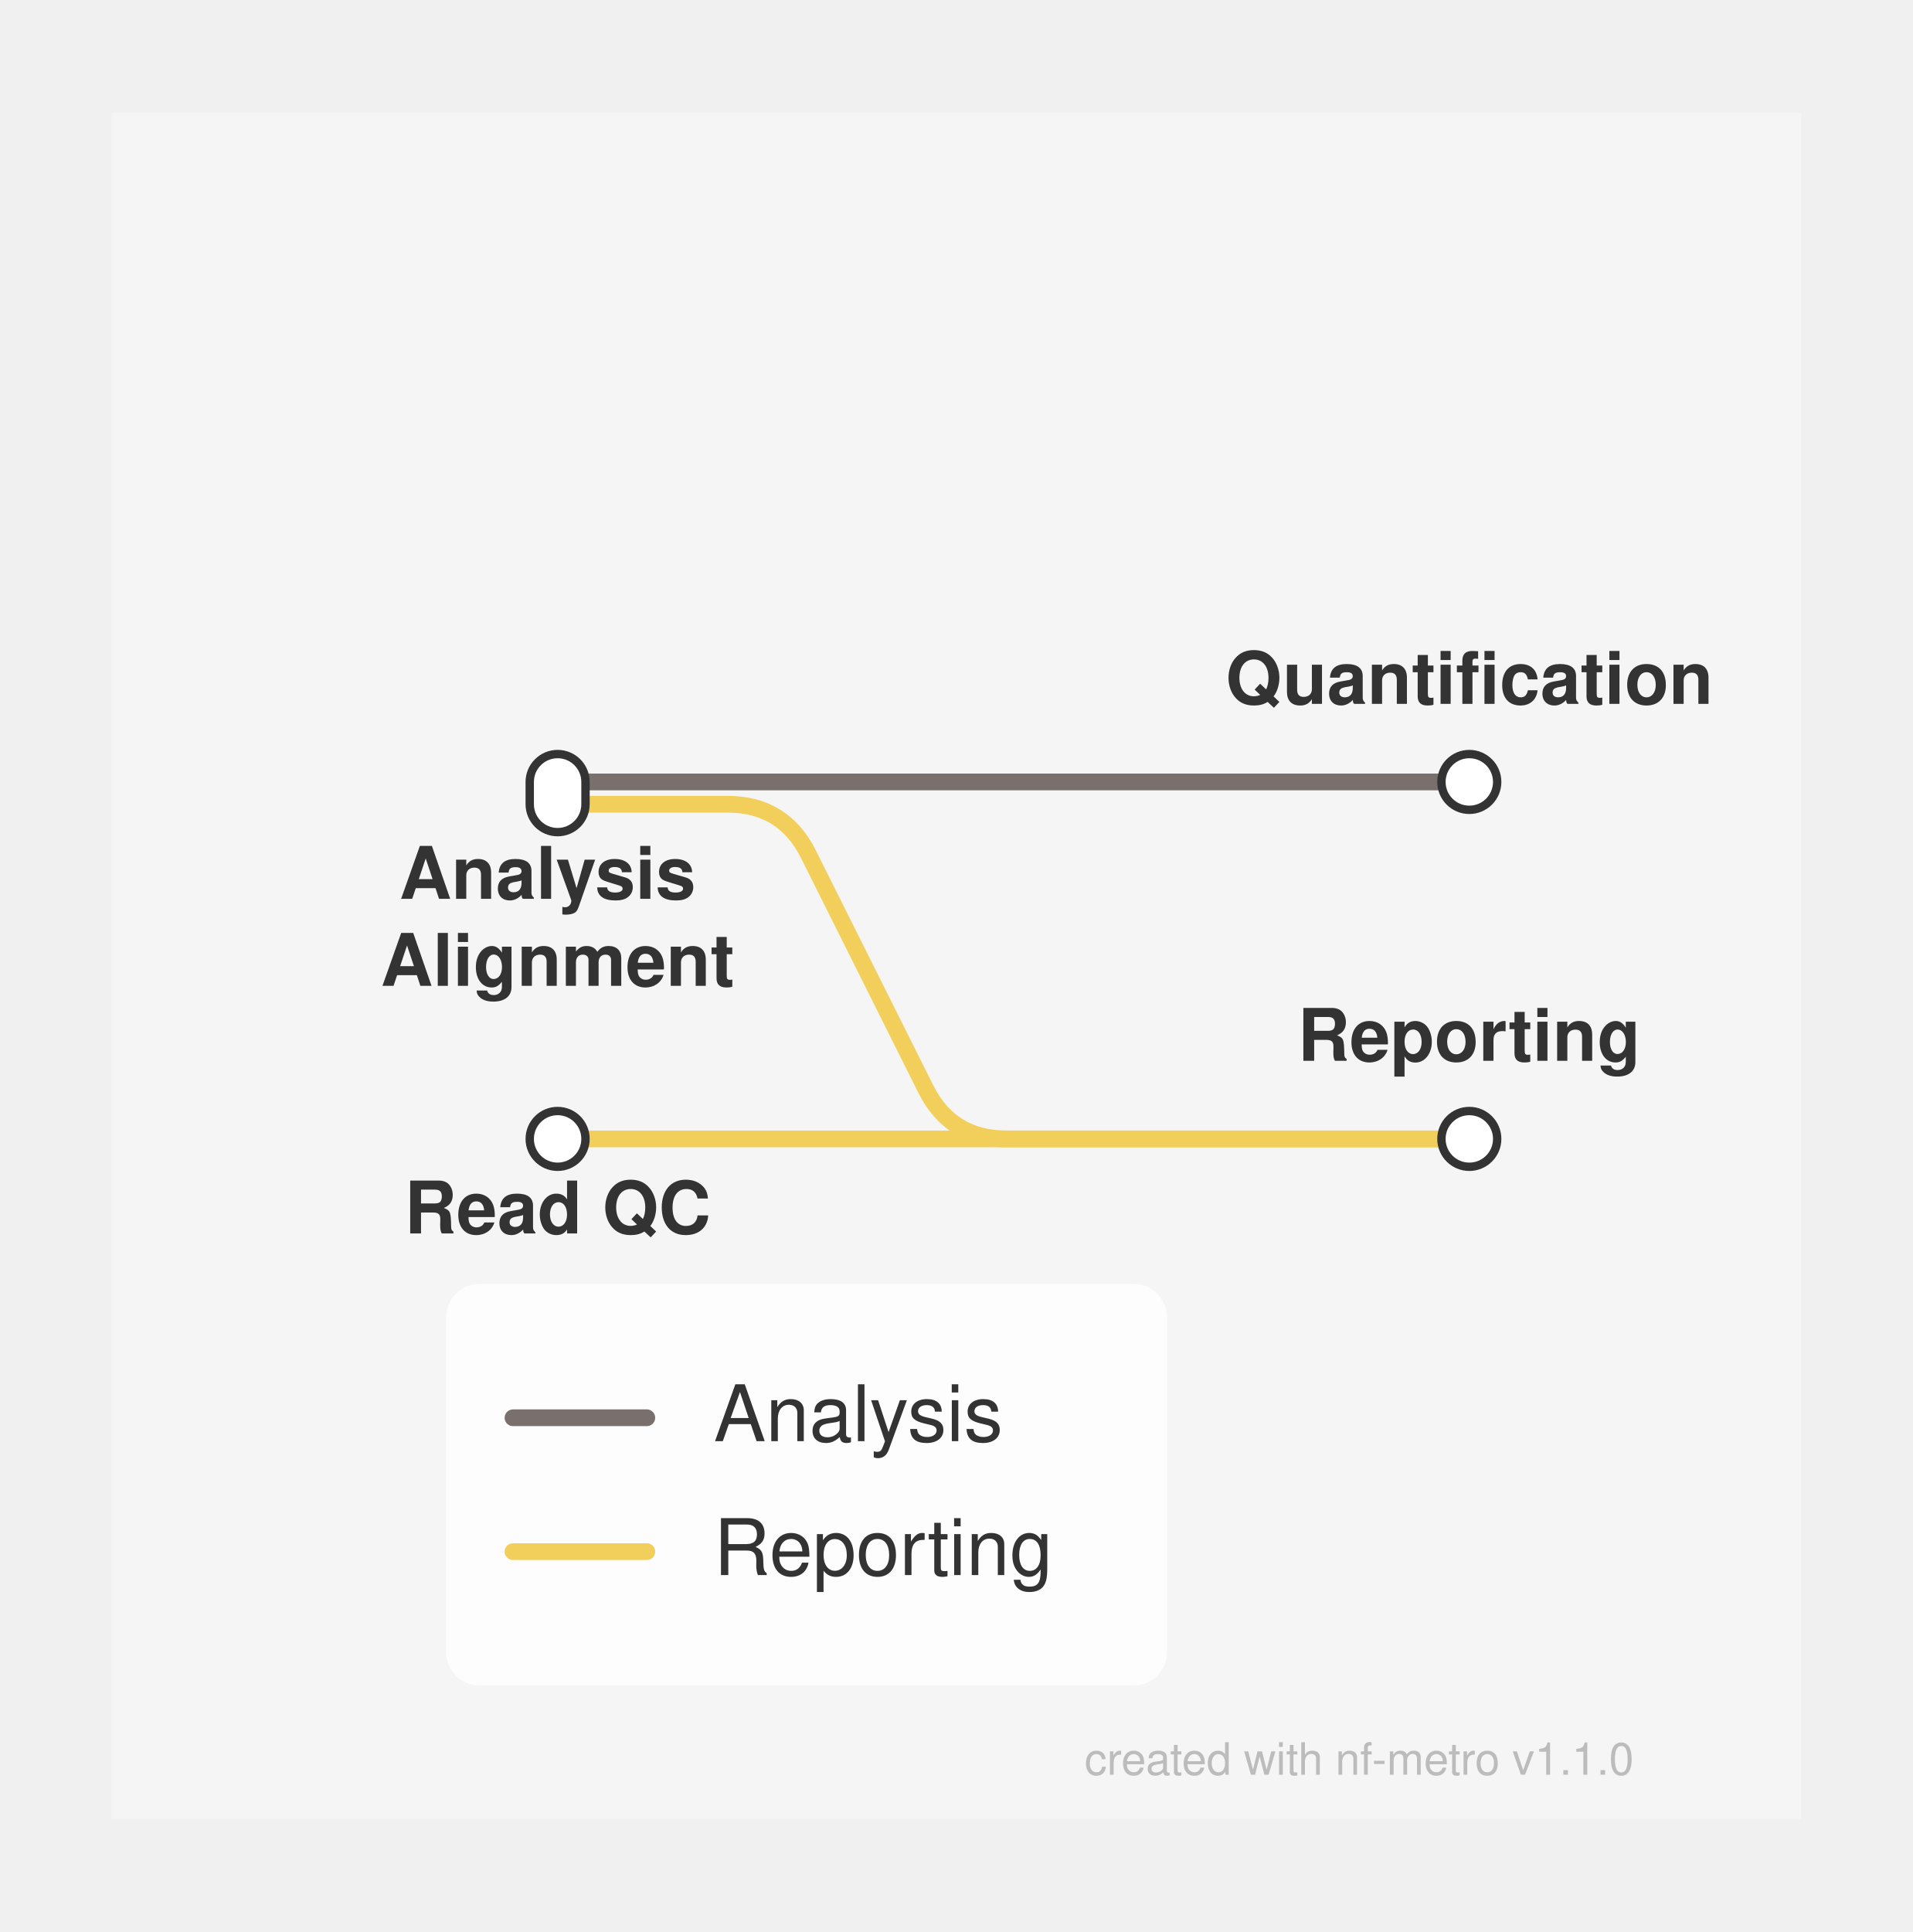
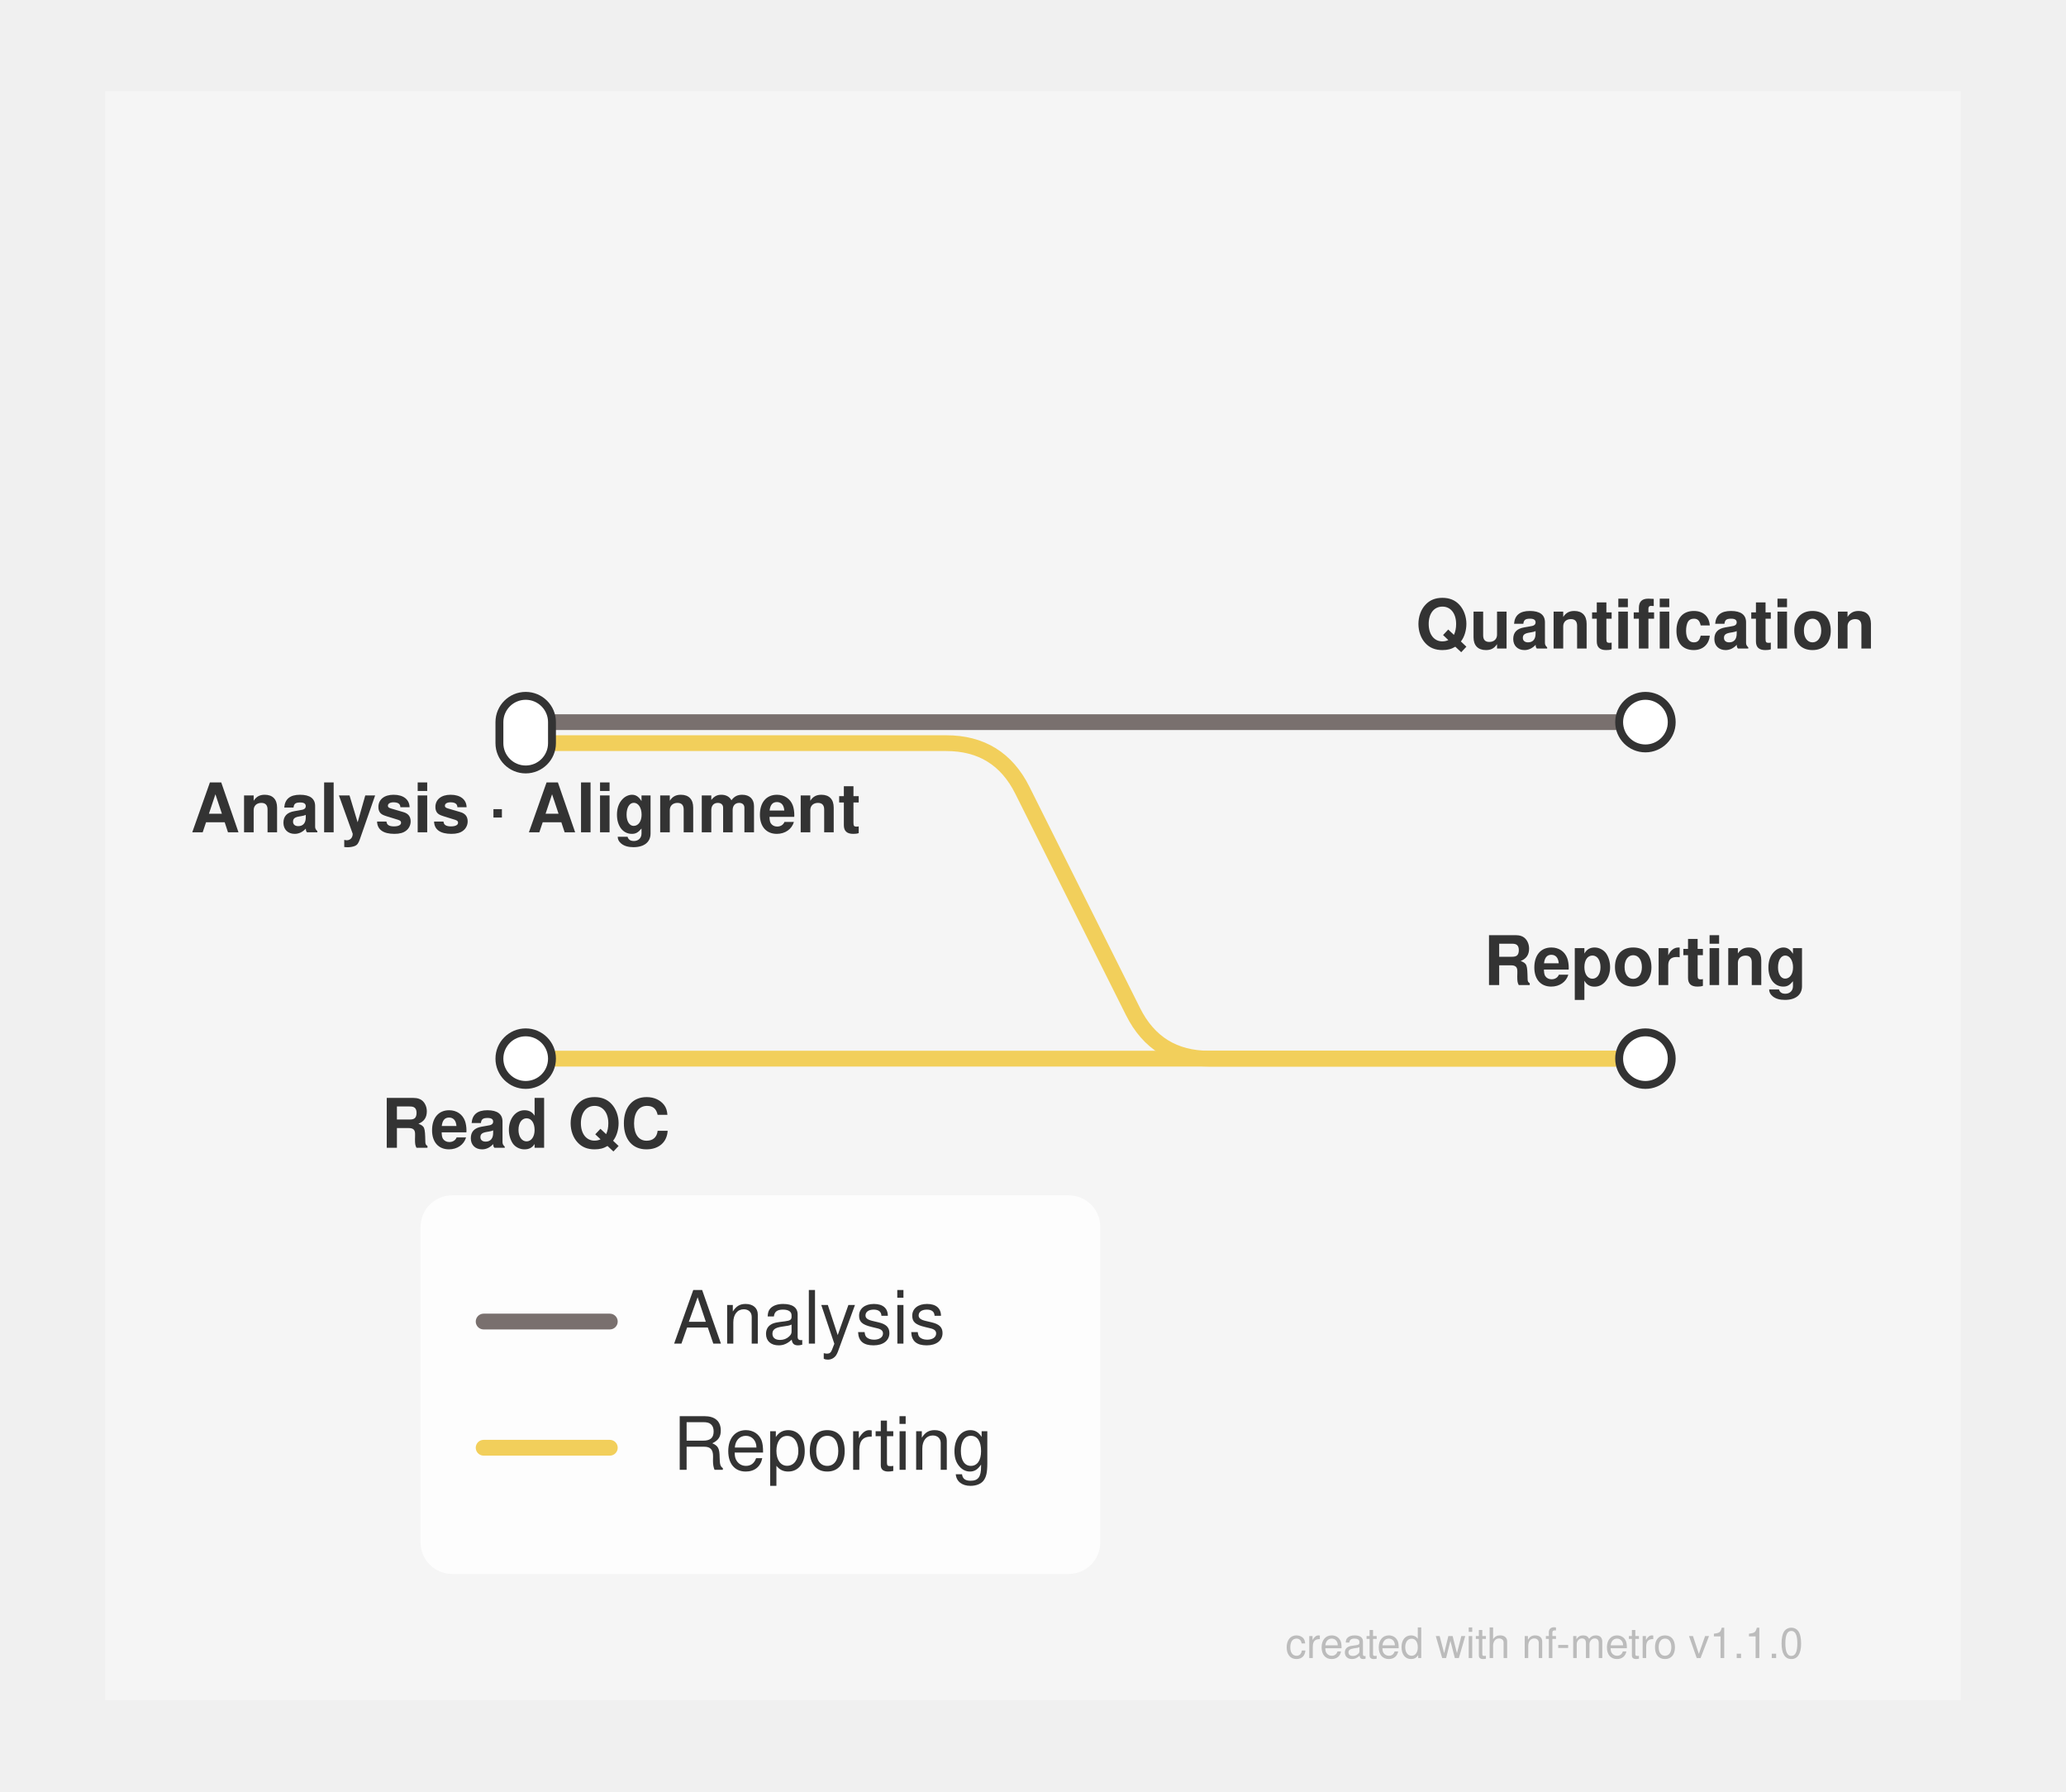
- <svg xmlns="http://www.w3.org/2000/svg" width="303" height="306" viewBox="-20 0 343 306" style="color-scheme: light">
+ <svg xmlns="http://www.w3.org/2000/svg" width="353" height="306" viewBox="-20 0 393 306" style="color-scheme: light">
  <defs>
</defs>
  <style>.nf-metro-bg { fill: var(--nfm-map-bg, light-dark(#f5f5f5, #2b2b2b)); }
.nf-metro-title { fill: var(--nfm-map-title-color, light-dark(#111111, #ffffff)); }
.nf-metro-station-label { fill: var(--nfm-map-label-color, light-dark(#333333, #e0e0e0)); }
.nf-metro-section-box { fill: var(--nfm-map-section-fill, light-dark(#ededed, #373737)); stroke: var(--nfm-map-section-stroke, light-dark(#e6e6e6, #595959)); }
.nf-metro-section-label { fill: var(--nfm-map-section-label-color, light-dark(#666666, #c8c8c8)); }
.nf-metro-group-label { fill: var(--nfm-map-section-label-color, light-dark(#666666, #c8c8c8)); }
.nf-metro-group-underline { stroke: var(--nfm-map-section-label-color, light-dark(#666666, #c8c8c8)); }
.nf-metro-legend-bg { fill: var(--nfm-map-legend-bg, light-dark(rgba(255, 255, 255, 0.8), rgba(0, 0, 0, 0.3))); }
.nf-metro-legend-text { fill: var(--nfm-map-legend-text-color, light-dark(#333333, #e0e0e0)); }
.nf-metro-marker-stroke { stroke: var(--nfm-map-marker-stroke, light-dark(#333333, #f0f0f0)); }
.nf-metro-label-halo { fill: var(--nfm-map-bg, light-dark(#f5f5f5, #2b2b2b)); stroke: var(--nfm-map-bg, light-dark(#f5f5f5, #2b2b2b)); }</style>
-   <rect x="0" y="0" width="303" height="306" fill="#f5f5f5" class="nf-metro-bg" />
-   <path d="M80.0,124.0 L110.5,124.0 Q120.5,124.0,124.972,132.944 L146.028,175.056 Q150.5,184.0,160.5,184.0 L243.5,184.0" stroke="#F2CF5B" stroke-width="3.0" fill="none" stroke-linecap="round" stroke-linejoin="round" class="metro-line-report" data-line-id="report" />
-   <path d="M80.0,184.0 L243.5,184.0" stroke="#F2CF5B" stroke-width="3.0" stroke-linecap="round" class="metro-line-report" data-line-id="report" />
-   <path d="M80.0,120.0 L243.5,120.0" stroke="#79706E" stroke-width="3.0" stroke-linecap="round" class="metro-line-generic" data-line-id="generic" />
+   <rect x="0" y="0" width="353" height="306" fill="#f5f5f5" class="nf-metro-bg" />
+   <path d="M80.0,124.0 L160.0,124.0 Q170.0,124.0,174.472,132.944 L195.528,175.056 Q200.0,184.0,210.0,184.0 L293.0,184.0" stroke="#F2CF5B" stroke-width="3.0" fill="none" stroke-linecap="round" stroke-linejoin="round" class="metro-line-report" data-line-id="report" />
+   <path d="M80.0,184.0 L293.0,184.0" stroke="#F2CF5B" stroke-width="3.0" stroke-linecap="round" class="metro-line-report" data-line-id="report" />
+   <path d="M80.0,120.0 L293.0,120.0" stroke="#79706E" stroke-width="3.0" stroke-linecap="round" class="metro-line-generic" data-line-id="generic" />
  <g class="nf-metro-station-group" data-node-id="g_qc_report" data-node-cx="80.0" data-node-cy="184.0" data-node-r="5.0" data-node-groups="report" data-node-w="10.0" data-node-h="10.0" data-node-rx="5.0">
    <rect x="75.0" y="179.0" width="10.0" height="10.0" rx="5.0" ry="5.0" fill="#ffffff" stroke="#333333" stroke-width="1.5" class="nf-metro-station" data-station-id="g_qc_report" data-station-lines="report" data-station-label="Read QC" />
  </g>
  <g class="nf-metro-station-group" data-node-id="g_generic_align_generic" data-node-cx="80.0" data-node-cy="122.0" data-node-r="5.0" data-node-groups="generic,report" data-node-w="10.0" data-node-h="14.0" data-node-rx="5.0">
-     <rect x="75.0" y="115.0" width="10.0" height="14.0" rx="5.0" ry="5.0" fill="#ffffff" stroke="#333333" stroke-width="1.5" class="nf-metro-station" data-station-id="g_generic_align_generic" data-station-lines="generic,report" data-station-label="Analysis Alignment" />
+     <rect x="75.0" y="115.0" width="10.0" height="14.0" rx="5.0" ry="5.0" fill="#ffffff" stroke="#333333" stroke-width="1.5" class="nf-metro-station" data-station-id="g_generic_align_generic" data-station-lines="generic,report" data-station-label="Analysis · Alignment" />
  </g>
-   <g class="nf-metro-station-group" data-node-id="g_quantify_quantify" data-node-cx="243.5" data-node-cy="120.0" data-node-r="5.0" data-node-groups="generic" data-node-w="10.0" data-node-h="10.0" data-node-rx="5.0">
-     <rect x="238.5" y="115.0" width="10.0" height="10.0" rx="5.0" ry="5.0" fill="#ffffff" stroke="#333333" stroke-width="1.5" class="nf-metro-station" data-station-id="g_quantify_quantify" data-station-lines="generic" data-station-label="Quantification" />
+   <g class="nf-metro-station-group" data-node-id="g_quantify_quantify" data-node-cx="293.0" data-node-cy="120.0" data-node-r="5.0" data-node-groups="generic" data-node-w="10.0" data-node-h="10.0" data-node-rx="5.0">
+     <rect x="288.0" y="115.0" width="10.0" height="10.0" rx="5.0" ry="5.0" fill="#ffffff" stroke="#333333" stroke-width="1.5" class="nf-metro-station" data-station-id="g_quantify_quantify" data-station-lines="generic" data-station-label="Quantification" />
  </g>
-   <g class="nf-metro-station-group" data-node-id="g_report_report" data-node-cx="243.5" data-node-cy="184.0" data-node-r="5.0" data-node-groups="report" data-node-w="10.0" data-node-h="10.0" data-node-rx="5.0">
-     <rect x="238.5" y="179.0" width="10.0" height="10.0" rx="5.0" ry="5.0" fill="#ffffff" stroke="#333333" stroke-width="1.5" class="nf-metro-station" data-station-id="g_report_report" data-station-lines="report" data-station-label="Reporting" />
+   <g class="nf-metro-station-group" data-node-id="g_report_report" data-node-cx="293.0" data-node-cy="184.0" data-node-r="5.0" data-node-groups="report" data-node-w="10.0" data-node-h="10.0" data-node-rx="5.0">
+     <rect x="288.0" y="179.0" width="10.0" height="10.0" rx="5.0" ry="5.0" fill="#ffffff" stroke="#333333" stroke-width="1.5" class="nf-metro-station" data-station-id="g_report_report" data-station-lines="report" data-station-label="Reporting" />
  </g>
-   <text x="80.0" y="135.0" font-size="13.0" fill="#f5f5f5" stroke="#f5f5f5" stroke-width="3.0" stroke-linejoin="round" font-family="'Helvetica Neue', Helvetica, Arial, sans-serif" font-weight="bold" aria-hidden="true" class="nf-metro-label-halo" text-anchor="middle" dominant-baseline="hanging">
-     <tspan x="80.0" dy="0em">Analysis</tspan>
-     <tspan x="80.0" dy="1.2em">Alignment</tspan>
-   </text>
-   <text x="80.0" y="135.0" font-size="13.0" fill="#333333" font-family="'Helvetica Neue', Helvetica, Arial, sans-serif" font-weight="bold" text-anchor="middle" dominant-baseline="hanging" data-station-id="g_generic_align_generic" class="nf-metro-station-label">
-     <tspan x="80.0" dy="0em">Analysis</tspan>
-     <tspan x="80.0" dy="1.2em">Alignment</tspan>
-   </text>
+   <text x="80.0" y="135.0" font-size="13.0" fill="#f5f5f5" stroke="#f5f5f5" stroke-width="3.0" stroke-linejoin="round" font-family="'Helvetica Neue', Helvetica, Arial, sans-serif" font-weight="bold" aria-hidden="true" class="nf-metro-label-halo" text-anchor="middle" dominant-baseline="hanging">Analysis · Alignment</text>
+   <text x="80.0" y="135.0" font-size="13.0" fill="#333333" font-family="'Helvetica Neue', Helvetica, Arial, sans-serif" font-weight="bold" text-anchor="middle" dominant-baseline="hanging" data-station-id="g_generic_align_generic" class="nf-metro-station-label">Analysis · Alignment</text>
  <text x="80.0" y="195.0" font-size="13.0" fill="#f5f5f5" stroke="#f5f5f5" stroke-width="3.0" stroke-linejoin="round" font-family="'Helvetica Neue', Helvetica, Arial, sans-serif" font-weight="bold" aria-hidden="true" class="nf-metro-label-halo" text-anchor="middle" dominant-baseline="hanging">Read QC</text>
  <text x="80.0" y="195.0" font-size="13.0" fill="#333333" font-family="'Helvetica Neue', Helvetica, Arial, sans-serif" font-weight="bold" text-anchor="middle" dominant-baseline="hanging" data-station-id="g_qc_report" class="nf-metro-station-label">Read QC</text>
-   <text x="243.5" y="106.0" font-size="13.0" fill="#f5f5f5" stroke="#f5f5f5" stroke-width="3.0" stroke-linejoin="round" font-family="'Helvetica Neue', Helvetica, Arial, sans-serif" font-weight="bold" aria-hidden="true" class="nf-metro-label-halo" text-anchor="middle" dominant-baseline="auto">Quantification</text>
-   <text x="243.5" y="106.0" font-size="13.0" fill="#333333" font-family="'Helvetica Neue', Helvetica, Arial, sans-serif" font-weight="bold" text-anchor="middle" dominant-baseline="auto" data-station-id="g_quantify_quantify" class="nf-metro-station-label">Quantification</text>
-   <text x="243.5" y="170.0" font-size="13.0" fill="#f5f5f5" stroke="#f5f5f5" stroke-width="3.0" stroke-linejoin="round" font-family="'Helvetica Neue', Helvetica, Arial, sans-serif" font-weight="bold" aria-hidden="true" class="nf-metro-label-halo" text-anchor="middle" dominant-baseline="auto">Reporting</text>
-   <text x="243.5" y="170.0" font-size="13.0" fill="#333333" font-family="'Helvetica Neue', Helvetica, Arial, sans-serif" font-weight="bold" text-anchor="middle" dominant-baseline="auto" data-station-id="g_report_report" class="nf-metro-station-label">Reporting</text>
+   <text x="293.0" y="106.0" font-size="13.0" fill="#f5f5f5" stroke="#f5f5f5" stroke-width="3.0" stroke-linejoin="round" font-family="'Helvetica Neue', Helvetica, Arial, sans-serif" font-weight="bold" aria-hidden="true" class="nf-metro-label-halo" text-anchor="middle" dominant-baseline="auto">Quantification</text>
+   <text x="293.0" y="106.0" font-size="13.0" fill="#333333" font-family="'Helvetica Neue', Helvetica, Arial, sans-serif" font-weight="bold" text-anchor="middle" dominant-baseline="auto" data-station-id="g_quantify_quantify" class="nf-metro-station-label">Quantification</text>
+   <text x="293.0" y="170.0" font-size="13.0" fill="#f5f5f5" stroke="#f5f5f5" stroke-width="3.0" stroke-linejoin="round" font-family="'Helvetica Neue', Helvetica, Arial, sans-serif" font-weight="bold" aria-hidden="true" class="nf-metro-label-halo" text-anchor="middle" dominant-baseline="auto">Reporting</text>
+   <text x="293.0" y="170.0" font-size="13.0" fill="#333333" font-family="'Helvetica Neue', Helvetica, Arial, sans-serif" font-weight="bold" text-anchor="middle" dominant-baseline="auto" data-station-id="g_report_report" class="nf-metro-station-label">Reporting</text>
  <rect x="60.0" y="210.0" width="129.3" height="72.0" rx="6" ry="6" fill="rgba(255, 255, 255, 0.8)" class="nf-metro-legend-bg" />
  <path d="M72.0,234.0 L96.0,234.0" stroke="#79706E" stroke-width="3.0" stroke-linecap="round" />
  <text x="108.0" y="234.0" font-size="14.0" fill="#333333" font-family="'Helvetica Neue', Helvetica, Arial, sans-serif" dy="0.3em" class="nf-metro-legend-text">Analysis</text>
  <path d="M72.0,258.0 L96.0,258.0" stroke="#F2CF5B" stroke-width="3.0" stroke-linecap="round" />
  <text x="108.0" y="258.0" font-size="14.0" fill="#333333" font-family="'Helvetica Neue', Helvetica, Arial, sans-serif" dy="0.3em" class="nf-metro-legend-text">Reporting</text>
-   <text x="273.0" y="298.0" font-size="8" fill="rgba(150, 150, 150, 0.6)" font-family="'Helvetica Neue', Helvetica, Arial, sans-serif" text-anchor="end">created with nf-metro v1.1.0</text>
+   <text x="323.0" y="298.0" font-size="8" fill="rgba(150, 150, 150, 0.6)" font-family="'Helvetica Neue', Helvetica, Arial, sans-serif" text-anchor="end">created with nf-metro v1.1.0</text>
</svg>
